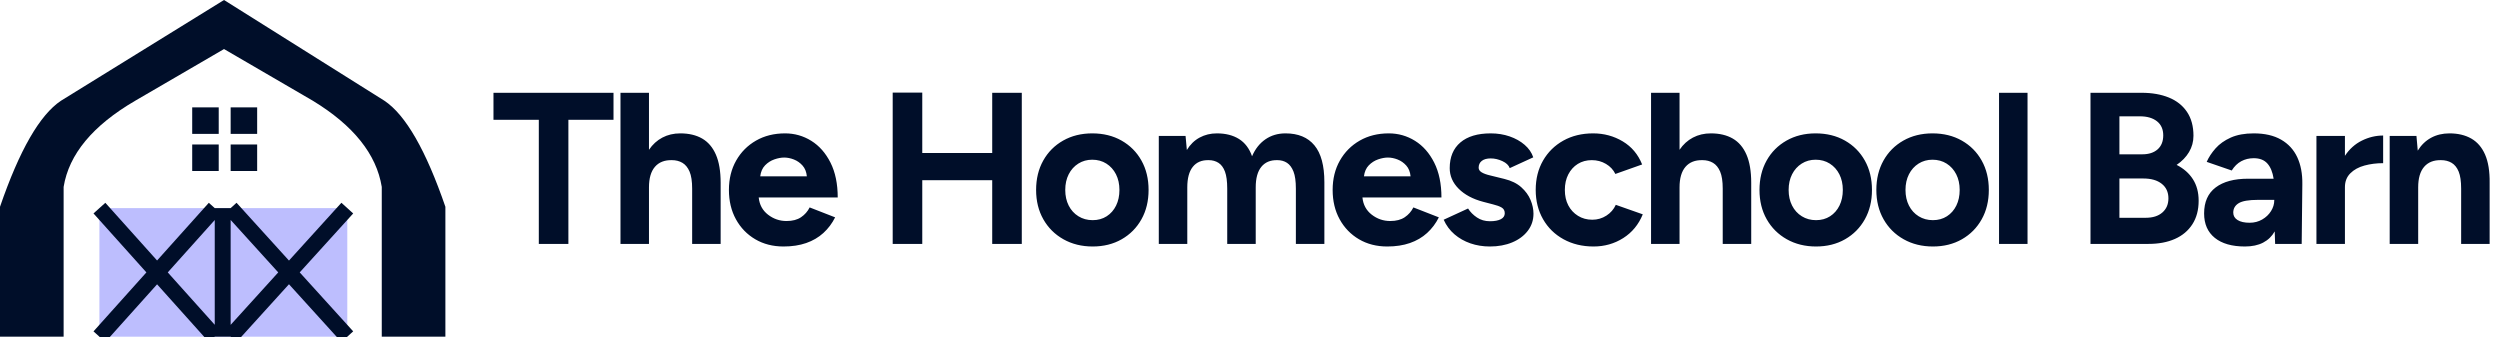
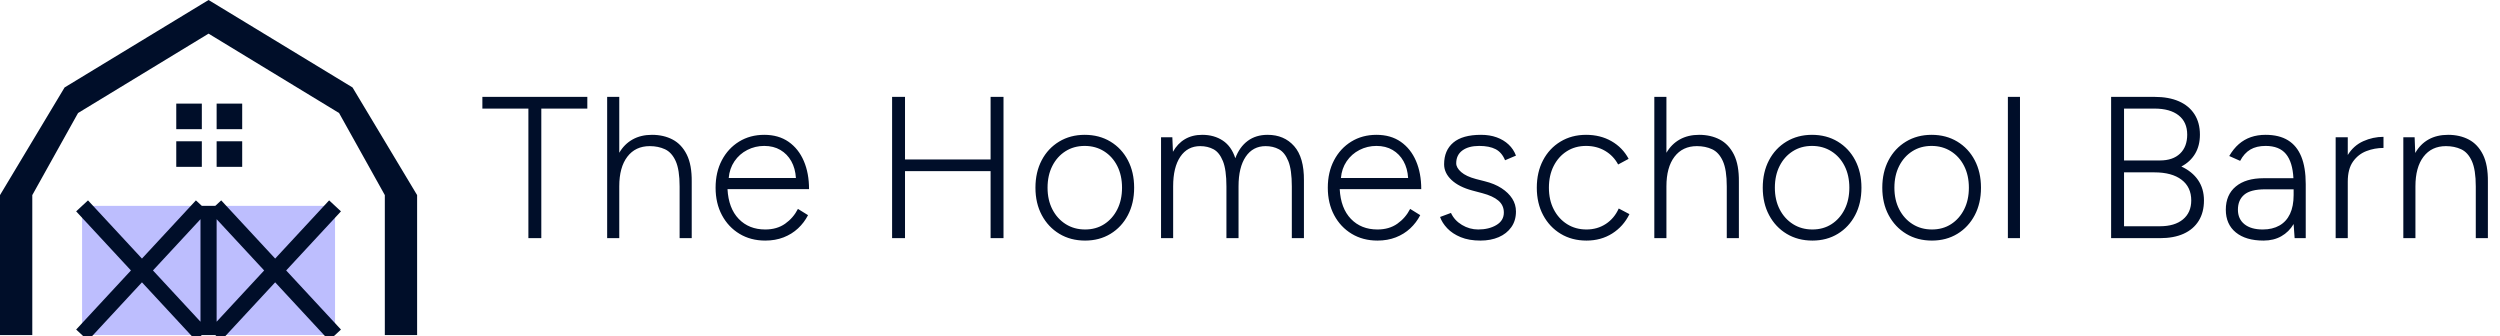
- <svg xmlns="http://www.w3.org/2000/svg" viewBox="0 0 1886 254" role="img" aria-label="The Homeschool Barn">
+ <svg xmlns="http://www.w3.org/2000/svg" viewBox="0 0 1858 249" role="img" aria-label="The Homeschool Barn">
  <g>
-     <path fill="#000E29" fill-rule="evenodd" d="M169 0 L46 76 Q22 92 0 156 L0 254 L336 254 L336 156 Q314 92 290 76 Z M169 37 L102 76 Q54 104 48 141 L48 254 L288 254 L288 141 Q282 104 236 76 Z" />
+     <path fill="#000E29" fill-rule="evenodd" d="M155 0 L48 65 L0 145 L0 249 L310 249 L310 145 L262 65 Z M155 25 L58 84 L24 145 L24 249 L286 249 L286 145 L252 84 Z" />
    <g fill="#000E29">
-       <rect x="145" y="81" width="20" height="20" />
-       <rect x="174" y="81" width="20" height="20" />
-       <rect x="145" y="109" width="20" height="20" />
-       <rect x="174" y="109" width="20" height="20" />
+       <rect x="131" y="77" width="19" height="19" />
+       <rect x="161" y="77" width="19" height="19" />
+       <rect x="131" y="105" width="19" height="19" />
+       <rect x="161" y="105" width="19" height="19" />
    </g>
-     <rect fill="#BDBEFE" x="75" y="157" width="187" height="97" />
-     <path fill="none" stroke="#000E29" stroke-width="12" d="M168 157 L168 254 M75 157 L162 254 M162 157 L75 254 M174 157 L262 254 M262 157 L174 254" />
+     <rect fill="#BDBEFE" x="61" y="153" width="188" height="96" />
+     <path fill="none" stroke="#000E29" stroke-width="12" d="M155 153 L155 249 M61 153 L150 249 M150 153 L61 249 M160 153 L249 249 M249 153 L160 249" />
  </g>
-   <path fill="#000E29" transform="translate(370 184)" d="M36.48 0.0V-93.643H2.28V-114.0H92.829V-93.643H58.791V0.0ZM98.092 0.0V-114.0H119.589V-71.006Q123.661 -77.031 129.687 -80.207Q135.712 -83.383 143.204 -83.383Q152.975 -83.383 159.734 -79.474Q166.492 -75.566 170.075 -67.341Q173.658 -59.117 173.658 -46.089V0.0H152.161V-41.691Q152.161 -49.997 150.207 -54.557Q148.252 -59.117 144.832 -61.153Q141.412 -63.189 136.852 -63.189Q128.547 -63.351 124.068 -58.14Q119.589 -52.929 119.589 -42.669V0.0ZM221.102 1.954Q209.05 1.954 199.767 -3.501Q190.484 -8.957 185.192 -18.566Q179.899 -28.174 179.899 -40.714Q179.899 -53.254 185.354 -62.863Q190.81 -72.471 200.337 -77.927Q209.864 -83.383 222.242 -83.383Q232.99 -83.383 242.029 -77.764Q251.067 -72.146 256.523 -61.316Q261.979 -50.486 261.979 -35.014H202.373Q203.187 -26.871 209.376 -22.067Q215.564 -17.263 223.382 -17.263Q230.059 -17.263 234.293 -20.113Q238.527 -22.963 240.807 -27.523L260.024 -20.031Q256.604 -13.191 251.149 -8.224Q245.693 -3.257 238.202 -0.651Q230.71 1.954 221.102 1.954ZM203.513 -50.974H238.69Q238.202 -56.023 235.433 -59.117Q232.664 -62.211 228.919 -63.677Q225.173 -65.143 221.59 -65.143Q218.17 -65.143 214.18 -63.759Q210.19 -62.374 207.177 -59.28Q204.164 -56.186 203.513 -50.974ZM303.449 0.0V-114.163H325.76V-68.563H378.526V-114.0H400.837V0.0H378.526V-48.043H325.76V0.0ZM454.307 1.954Q441.93 1.954 432.24 -3.501Q422.55 -8.957 417.094 -18.566Q411.638 -28.174 411.638 -40.714Q411.638 -53.254 417.013 -62.863Q422.387 -72.471 431.995 -77.927Q441.604 -83.383 453.981 -83.383Q466.521 -83.383 476.13 -77.927Q485.738 -72.471 491.113 -62.863Q496.487 -53.254 496.487 -40.714Q496.487 -28.174 491.113 -18.566Q485.738 -8.957 476.211 -3.501Q466.684 1.954 454.307 1.954ZM454.307 -17.914Q460.333 -17.914 464.893 -20.846Q469.453 -23.777 471.977 -28.907Q474.501 -34.037 474.501 -40.714Q474.501 -47.391 471.895 -52.521Q469.29 -57.651 464.648 -60.583Q460.007 -63.514 453.981 -63.514Q448.118 -63.514 443.477 -60.583Q438.835 -57.651 436.23 -52.521Q433.624 -47.391 433.624 -40.714Q433.624 -34.037 436.23 -28.907Q438.835 -23.777 443.558 -20.846Q448.281 -17.914 454.307 -17.914ZM504.193 0.0V-81.429H524.388L525.365 -70.843Q529.11 -77.031 534.973 -80.207Q540.836 -83.383 548.002 -83.383Q557.936 -83.383 564.695 -79.149Q571.453 -74.914 574.548 -66.12Q578.13 -74.426 584.645 -78.904Q591.159 -83.383 599.79 -83.383Q614.122 -83.383 621.613 -74.344Q629.105 -65.306 629.105 -46.577V0.0H607.608V-41.691Q607.608 -49.997 605.816 -54.557Q604.025 -59.117 600.93 -61.153Q597.836 -63.189 593.602 -63.189Q585.785 -63.351 581.55 -58.14Q577.316 -52.929 577.316 -42.669V0.0H555.819V-41.691Q555.819 -49.997 554.109 -54.557Q552.399 -59.117 549.223 -61.153Q546.048 -63.189 541.813 -63.189Q533.996 -63.351 529.843 -58.14Q525.69 -52.929 525.69 -42.669V0.0ZM676.548 1.954Q664.497 1.954 655.214 -3.501Q645.931 -8.957 640.638 -18.566Q635.346 -28.174 635.346 -40.714Q635.346 -53.254 640.801 -62.863Q646.257 -72.471 655.784 -77.927Q665.311 -83.383 677.688 -83.383Q688.437 -83.383 697.476 -77.764Q706.514 -72.146 711.97 -61.316Q717.426 -50.486 717.426 -35.014H657.82Q658.634 -26.871 664.823 -22.067Q671.011 -17.263 678.828 -17.263Q685.506 -17.263 689.74 -20.113Q693.974 -22.963 696.254 -27.523L715.471 -20.031Q712.051 -13.191 706.596 -8.224Q701.14 -3.257 693.648 -0.651Q686.157 1.954 676.548 1.954ZM658.96 -50.974H694.137Q693.648 -56.023 690.88 -59.117Q688.111 -62.211 684.366 -63.677Q680.62 -65.143 677.037 -65.143Q673.617 -65.143 669.627 -63.759Q665.637 -62.374 662.624 -59.28Q659.611 -56.186 658.96 -50.974ZM753.958 1.954Q746.141 1.954 739.301 -0.407Q732.461 -2.769 727.249 -7.247Q722.038 -11.726 719.106 -18.24L737.509 -26.709Q739.952 -22.8 744.186 -19.95Q748.421 -17.1 753.958 -17.1Q759.332 -17.1 762.263 -18.647Q765.195 -20.194 765.195 -23.126Q765.195 -26.057 762.833 -27.441Q760.472 -28.826 756.401 -29.803L748.909 -31.757Q737.183 -34.851 730.425 -41.61Q723.666 -48.369 723.666 -57.163Q723.666 -69.703 731.728 -76.543Q739.789 -83.383 754.609 -83.383Q762.263 -83.383 768.859 -81.103Q775.455 -78.823 780.178 -74.751Q784.901 -70.68 786.692 -65.306L768.941 -57.163Q767.801 -60.42 763.403 -62.456Q759.006 -64.491 754.609 -64.491Q750.212 -64.491 747.851 -62.619Q745.489 -60.746 745.489 -57.489Q745.489 -55.371 747.769 -53.987Q750.049 -52.603 754.283 -51.626L764.869 -49.02Q772.849 -47.066 777.653 -42.75Q782.458 -38.434 784.656 -33.141Q786.855 -27.849 786.855 -22.8Q786.855 -15.471 782.539 -9.853Q778.223 -4.234 770.813 -1.14Q763.403 1.954 753.958 1.954ZM832.181 1.954Q819.479 1.954 809.544 -3.501Q799.61 -8.957 794.073 -18.647Q788.536 -28.337 788.536 -40.714Q788.536 -53.254 794.073 -62.863Q799.61 -72.471 809.381 -77.927Q819.153 -83.383 831.856 -83.383Q844.07 -83.383 854.167 -77.357Q864.264 -71.331 868.824 -59.931L848.63 -52.766Q846.35 -57.489 841.546 -60.339Q836.741 -63.189 830.879 -63.189Q824.853 -63.189 820.293 -60.339Q815.733 -57.489 813.127 -52.44Q810.521 -47.391 810.521 -40.714Q810.521 -34.037 813.127 -29.07Q815.733 -24.103 820.456 -21.171Q825.179 -18.24 831.204 -18.24Q837.067 -18.24 841.871 -21.334Q846.676 -24.429 848.956 -29.477L869.313 -22.311Q864.59 -10.749 854.574 -4.397Q844.559 1.954 832.181 1.954ZM875.554 0.0V-114.0H897.051V-71.006Q901.122 -77.031 907.148 -80.207Q913.174 -83.383 920.665 -83.383Q930.437 -83.383 937.195 -79.474Q943.954 -75.566 947.537 -67.341Q951.119 -59.117 951.119 -46.089V0.0H929.622V-41.691Q929.622 -49.997 927.668 -54.557Q925.714 -59.117 922.294 -61.153Q918.874 -63.189 914.314 -63.189Q906.008 -63.351 901.529 -58.14Q897.051 -52.929 897.051 -42.669V0.0ZM1000.029 1.954Q987.652 1.954 977.962 -3.501Q968.272 -8.957 962.816 -18.566Q957.36 -28.174 957.36 -40.714Q957.36 -53.254 962.734 -62.863Q968.109 -72.471 977.717 -77.927Q987.326 -83.383 999.703 -83.383Q1012.243 -83.383 1021.852 -77.927Q1031.46 -72.471 1036.834 -62.863Q1042.209 -53.254 1042.209 -40.714Q1042.209 -28.174 1036.834 -18.566Q1031.46 -8.957 1021.933 -3.501Q1012.406 1.954 1000.029 1.954ZM1000.029 -17.914Q1006.054 -17.914 1010.614 -20.846Q1015.174 -23.777 1017.699 -28.907Q1020.223 -34.037 1020.223 -40.714Q1020.223 -47.391 1017.617 -52.521Q1015.012 -57.651 1010.37 -60.583Q1005.729 -63.514 999.703 -63.514Q993.84 -63.514 989.199 -60.583Q984.557 -57.651 981.952 -52.521Q979.346 -47.391 979.346 -40.714Q979.346 -34.037 981.952 -28.907Q984.557 -23.777 989.28 -20.846Q994.003 -17.914 1000.029 -17.914ZM1088.187 1.954Q1075.81 1.954 1066.12 -3.501Q1056.43 -8.957 1050.974 -18.566Q1045.518 -28.174 1045.518 -40.714Q1045.518 -53.254 1050.892 -62.863Q1056.267 -72.471 1065.875 -77.927Q1075.484 -83.383 1087.861 -83.383Q1100.401 -83.383 1110.01 -77.927Q1119.618 -72.471 1124.992 -62.863Q1130.367 -53.254 1130.367 -40.714Q1130.367 -28.174 1124.992 -18.566Q1119.618 -8.957 1110.091 -3.501Q1100.564 1.954 1088.187 1.954ZM1088.187 -17.914Q1094.212 -17.914 1098.772 -20.846Q1103.332 -23.777 1105.857 -28.907Q1108.381 -34.037 1108.381 -40.714Q1108.381 -47.391 1105.775 -52.521Q1103.17 -57.651 1098.528 -60.583Q1093.887 -63.514 1087.861 -63.514Q1081.998 -63.514 1077.357 -60.583Q1072.715 -57.651 1070.11 -52.521Q1067.504 -47.391 1067.504 -40.714Q1067.504 -34.037 1070.11 -28.907Q1072.715 -23.777 1077.438 -20.846Q1082.161 -17.914 1088.187 -17.914ZM1138.073 0.0V-114.0H1159.57V0.0ZM1207.066 0.0V-114.0H1245.663Q1257.389 -114.0 1266.183 -110.417Q1274.978 -106.834 1279.863 -99.587Q1284.749 -92.34 1284.749 -81.591Q1284.749 -74.914 1281.41 -69.296Q1278.072 -63.677 1272.046 -59.606Q1280.026 -55.534 1284.342 -48.776Q1288.658 -42.017 1288.658 -32.571Q1288.658 -22.149 1283.935 -14.82Q1279.212 -7.491 1270.743 -3.746Q1262.275 0.0 1250.875 0.0ZM1228.889 -19.706H1248.758Q1256.738 -19.706 1261.298 -23.696Q1265.858 -27.686 1265.858 -34.363Q1265.858 -41.366 1260.809 -45.356Q1255.76 -49.346 1246.966 -49.346H1228.889ZM1228.889 -67.586H1246.152Q1253.48 -67.586 1257.715 -71.331Q1261.949 -75.077 1261.949 -81.917Q1261.949 -88.757 1257.226 -92.503Q1252.503 -96.249 1244.36 -96.249H1228.889ZM1323.561 1.954Q1308.904 1.954 1300.843 -4.56Q1292.781 -11.074 1292.781 -22.963Q1292.781 -35.991 1301.494 -42.587Q1310.207 -49.183 1326.004 -49.183H1345.221Q1344.081 -56.674 1340.498 -60.664Q1336.916 -64.654 1330.238 -64.654Q1325.027 -64.654 1320.793 -62.374Q1316.558 -60.094 1313.627 -55.371L1294.736 -61.886Q1297.016 -67.097 1301.413 -72.064Q1305.81 -77.031 1312.894 -80.207Q1319.978 -83.383 1330.238 -83.383Q1342.616 -83.383 1350.84 -78.66Q1359.064 -73.937 1363.054 -65.387Q1367.044 -56.837 1366.881 -45.111L1366.393 0.0H1346.361L1346.036 -9.446Q1342.941 -3.909 1337.323 -0.977Q1331.704 1.954 1323.561 1.954ZM1327.144 -15.96Q1332.356 -15.96 1336.59 -18.403Q1340.824 -20.846 1343.267 -24.754Q1345.71 -28.663 1345.71 -32.897V-33.223H1333.496Q1322.91 -33.223 1318.838 -30.699Q1314.767 -28.174 1314.767 -23.614Q1314.767 -20.031 1318.024 -17.996Q1321.281 -15.96 1327.144 -15.96ZM1377.519 0.0V-81.429H1399.016V-66.446Q1404.065 -74.1 1411.801 -77.927Q1419.536 -81.754 1427.842 -81.754V-60.909Q1420.351 -60.909 1413.755 -59.117Q1407.159 -57.326 1403.088 -53.254Q1399.016 -49.183 1399.016 -42.831V0.0ZM1432.78 0.0V-81.429H1452.974L1453.951 -70.354Q1457.86 -76.706 1463.967 -80.044Q1470.074 -83.383 1477.891 -83.383Q1487.5 -83.383 1494.34 -79.474Q1501.18 -75.566 1504.763 -67.341Q1508.346 -59.117 1508.183 -46.089V0.0H1486.686V-41.691Q1486.686 -49.997 1484.813 -54.557Q1482.94 -59.117 1479.52 -61.153Q1476.1 -63.189 1471.54 -63.189Q1463.234 -63.351 1458.756 -58.14Q1454.277 -52.929 1454.277 -42.669V0.0Z" />
+   <path fill="#000E29" transform="translate(357 177)" d="M35.7 0.0V-96.3H1.5V-105.0H79.5V-96.3H45.3V0.0ZM94.239 0.0V-105.0H103.239V-63.45Q106.989 -69.9 113.139 -73.35Q119.289 -76.8 127.539 -76.8Q136.239 -76.8 142.914 -73.275Q149.589 -69.75 153.414 -62.1Q157.239 -54.45 157.089 -41.85V0.0H148.089V-38.4Q148.089 -50.85 145.164 -57.3Q142.239 -63.75 137.214 -66.075Q132.189 -68.4 125.889 -68.4Q115.239 -68.4 109.239 -60.525Q103.239 -52.65 103.239 -38.55V0.0ZM211.728 1.8Q200.928 1.8 192.603 -3.225Q184.278 -8.25 179.553 -17.1Q174.828 -25.95 174.828 -37.5Q174.828 -49.05 179.478 -57.9Q184.128 -66.75 192.303 -71.775Q200.478 -76.8 210.978 -76.8Q221.628 -76.8 229.053 -71.625Q236.478 -66.45 240.378 -57.375Q244.278 -48.3 244.278 -36.45H183.678Q184.428 -22.2 192.003 -14.325Q199.578 -6.45 211.728 -6.45Q220.428 -6.45 226.503 -10.725Q232.578 -15.0 236.028 -21.75L243.528 -17.1Q240.678 -11.55 236.103 -7.275Q231.528 -3.0 225.378 -0.6Q219.228 1.8 211.728 1.8ZM184.578 -44.7H234.528Q234.078 -51.9 231.078 -57.225Q228.078 -62.55 222.978 -65.55Q217.878 -68.55 210.978 -68.55Q204.228 -68.55 198.378 -65.55Q192.528 -62.55 188.853 -57.15Q185.178 -51.75 184.578 -44.7ZM306.006 0.0V-105.0H315.606V-58.5H379.206V-105.0H388.806V0.0H379.206V-49.8H315.606V0.0ZM449.444 1.8Q438.644 1.8 430.319 -3.225Q421.994 -8.25 417.269 -17.1Q412.544 -25.95 412.544 -37.5Q412.544 -49.05 417.194 -57.9Q421.844 -66.75 430.169 -71.775Q438.494 -76.8 449.144 -76.8Q459.944 -76.8 468.269 -71.775Q476.594 -66.75 481.244 -57.9Q485.894 -49.05 485.894 -37.5Q485.894 -25.95 481.244 -17.1Q476.594 -8.25 468.344 -3.225Q460.094 1.8 449.444 1.8ZM449.444 -6.45Q457.544 -6.45 463.694 -10.425Q469.844 -14.4 473.369 -21.375Q476.894 -28.35 476.894 -37.5Q476.894 -46.65 473.369 -53.625Q469.844 -60.6 463.544 -64.575Q457.244 -68.55 449.144 -68.55Q441.044 -68.55 434.819 -64.575Q428.594 -60.6 425.069 -53.625Q421.544 -46.65 421.544 -37.5Q421.544 -28.35 425.144 -21.375Q428.744 -14.4 435.044 -10.425Q441.344 -6.45 449.444 -6.45ZM505.883 0.0V-75.0H514.283L514.733 -64.2Q518.183 -70.35 523.658 -73.575Q529.133 -76.8 536.483 -76.8Q545.333 -76.8 551.783 -72.525Q558.233 -68.25 561.083 -59.4Q564.233 -67.8 570.308 -72.3Q576.383 -76.8 585.083 -76.8Q597.383 -76.8 604.808 -68.4Q612.233 -60.0 612.083 -42.9V0.0H603.083V-38.4Q603.083 -50.85 600.458 -57.3Q597.833 -63.75 593.483 -66.075Q589.133 -68.4 583.583 -68.4Q574.133 -68.4 568.808 -60.525Q563.483 -52.65 563.483 -38.55V0.0H554.483V-38.4Q554.483 -50.85 551.858 -57.3Q549.233 -63.75 544.883 -66.075Q540.533 -68.4 534.983 -68.4Q525.533 -68.4 520.208 -60.525Q514.883 -52.65 514.883 -38.55V0.0ZM666.722 1.8Q655.922 1.8 647.597 -3.225Q639.272 -8.25 634.547 -17.1Q629.822 -25.95 629.822 -37.5Q629.822 -49.05 634.472 -57.9Q639.122 -66.75 647.297 -71.775Q655.472 -76.8 665.972 -76.8Q676.622 -76.8 684.047 -71.625Q691.472 -66.45 695.372 -57.375Q699.272 -48.3 699.272 -36.45H638.672Q639.422 -22.2 646.997 -14.325Q654.572 -6.45 666.722 -6.45Q675.422 -6.45 681.497 -10.725Q687.572 -15.0 691.022 -21.75L698.522 -17.1Q695.672 -11.55 691.097 -7.275Q686.522 -3.0 680.372 -0.6Q674.222 1.8 666.722 1.8ZM639.572 -44.7H689.522Q689.072 -51.9 686.072 -57.225Q683.072 -62.55 677.972 -65.55Q672.872 -68.55 665.972 -68.55Q659.222 -68.55 653.372 -65.55Q647.522 -62.55 643.847 -57.15Q640.172 -51.75 639.572 -44.7ZM743.261 1.8Q734.711 1.8 728.561 -0.75Q722.411 -3.3 718.586 -7.35Q714.761 -11.4 713.261 -15.75L721.361 -18.75Q723.911 -13.2 729.536 -9.825Q735.161 -6.45 741.611 -6.45Q749.561 -6.45 755.111 -9.75Q760.661 -13.05 760.661 -19.05Q760.661 -24.45 756.611 -27.9Q752.561 -31.35 744.611 -33.45L737.261 -35.4Q727.211 -38.1 721.736 -43.275Q716.261 -48.45 716.261 -54.9Q716.261 -65.25 723.086 -71.025Q729.911 -76.8 743.711 -76.8Q750.161 -76.8 755.336 -74.925Q760.511 -73.05 764.186 -69.6Q767.861 -66.15 769.661 -61.35L761.561 -57.9Q759.161 -63.75 754.511 -66.15Q749.861 -68.55 742.361 -68.55Q734.411 -68.55 729.836 -65.175Q725.261 -61.8 725.261 -55.65Q725.261 -52.35 728.936 -49.125Q732.611 -45.9 739.961 -43.95L746.411 -42.3Q753.761 -40.5 758.936 -37.125Q764.111 -33.75 766.886 -29.4Q769.661 -25.05 769.661 -19.8Q769.661 -13.05 766.211 -8.175Q762.761 -3.3 756.836 -0.75Q750.911 1.8 743.261 1.8ZM822.05 1.8Q811.25 1.8 802.925 -3.225Q794.6 -8.25 789.875 -17.1Q785.15 -25.95 785.15 -37.5Q785.15 -49.05 789.8 -57.9Q794.45 -66.75 802.775 -71.775Q811.1 -76.8 821.75 -76.8Q832.4 -76.8 840.65 -72.075Q848.9 -67.35 853.4 -58.95L845.6 -54.75Q842.15 -61.2 835.925 -64.875Q829.7 -68.55 821.75 -68.55Q813.65 -68.55 807.425 -64.575Q801.2 -60.6 797.675 -53.625Q794.15 -46.65 794.15 -37.5Q794.15 -28.35 797.75 -21.375Q801.35 -14.4 807.65 -10.425Q813.95 -6.45 822.05 -6.45Q830.15 -6.45 836.45 -10.575Q842.75 -14.7 846.05 -22.05L854.0 -17.85Q849.5 -8.7 841.175 -3.45Q832.85 1.8 822.05 1.8ZM872.489 0.0V-105.0H881.489V-63.45Q885.239 -69.9 891.389 -73.35Q897.539 -76.8 905.789 -76.8Q914.489 -76.8 921.164 -73.275Q927.839 -69.75 931.664 -62.1Q935.489 -54.45 935.339 -41.85V0.0H926.339V-38.4Q926.339 -50.85 923.414 -57.3Q920.489 -63.75 915.464 -66.075Q910.439 -68.4 904.139 -68.4Q893.489 -68.4 887.489 -60.525Q881.489 -52.65 881.489 -38.55V0.0ZM989.978 1.8Q979.178 1.8 970.853 -3.225Q962.528 -8.25 957.803 -17.1Q953.078 -25.95 953.078 -37.5Q953.078 -49.05 957.728 -57.9Q962.378 -66.75 970.703 -71.775Q979.028 -76.8 989.678 -76.8Q1000.478 -76.8 1008.803 -71.775Q1017.128 -66.75 1021.778 -57.9Q1026.428 -49.05 1026.428 -37.5Q1026.428 -25.95 1021.778 -17.1Q1017.128 -8.25 1008.878 -3.225Q1000.628 1.8 989.978 1.8ZM989.978 -6.45Q998.078 -6.45 1004.228 -10.425Q1010.378 -14.4 1013.903 -21.375Q1017.428 -28.35 1017.428 -37.5Q1017.428 -46.65 1013.903 -53.625Q1010.378 -60.6 1004.078 -64.575Q997.778 -68.55 989.678 -68.55Q981.578 -68.55 975.353 -64.575Q969.128 -60.6 965.603 -53.625Q962.078 -46.65 962.078 -37.5Q962.078 -28.35 965.678 -21.375Q969.278 -14.4 975.578 -10.425Q981.878 -6.45 989.978 -6.45ZM1078.817 1.8Q1068.017 1.8 1059.692 -3.225Q1051.367 -8.25 1046.642 -17.1Q1041.917 -25.95 1041.917 -37.5Q1041.917 -49.05 1046.567 -57.9Q1051.217 -66.75 1059.542 -71.775Q1067.867 -76.8 1078.517 -76.8Q1089.317 -76.8 1097.642 -71.775Q1105.967 -66.75 1110.617 -57.9Q1115.267 -49.05 1115.267 -37.5Q1115.267 -25.95 1110.617 -17.1Q1105.967 -8.25 1097.717 -3.225Q1089.467 1.8 1078.817 1.8ZM1078.817 -6.45Q1086.917 -6.45 1093.067 -10.425Q1099.217 -14.4 1102.742 -21.375Q1106.267 -28.35 1106.267 -37.5Q1106.267 -46.65 1102.742 -53.625Q1099.217 -60.6 1092.917 -64.575Q1086.617 -68.55 1078.517 -68.55Q1070.417 -68.55 1064.192 -64.575Q1057.967 -60.6 1054.442 -53.625Q1050.917 -46.65 1050.917 -37.5Q1050.917 -28.35 1054.517 -21.375Q1058.117 -14.4 1064.417 -10.425Q1070.717 -6.45 1078.817 -6.45ZM1135.256 0.0V-105.0H1144.256V0.0ZM1211.983 0.0V-105.0H1244.233Q1254.883 -105.0 1262.383 -101.7Q1269.883 -98.4 1273.933 -92.1Q1277.983 -85.8 1277.983 -76.95Q1277.983 -68.7 1274.383 -62.7Q1270.783 -56.7 1264.183 -53.25Q1272.283 -49.5 1276.633 -43.125Q1280.983 -36.75 1280.983 -28.05Q1280.983 -19.2 1277.083 -12.9Q1273.183 -6.6 1265.908 -3.3Q1258.633 0.0 1248.283 0.0ZM1221.583 -8.85H1248.283Q1259.233 -8.85 1265.383 -13.95Q1271.533 -19.05 1271.533 -28.05Q1271.533 -37.95 1264.333 -43.425Q1257.133 -48.9 1244.233 -48.9H1221.583ZM1221.583 -57.75H1248.283Q1257.883 -57.75 1263.208 -62.85Q1268.533 -67.95 1268.533 -76.95Q1268.533 -86.25 1262.158 -91.275Q1255.783 -96.3 1244.233 -96.3H1221.583ZM1325.272 1.8Q1312.072 1.8 1304.647 -4.275Q1297.222 -10.35 1297.222 -21.15Q1297.222 -32.25 1304.647 -38.4Q1312.072 -44.55 1325.272 -44.55H1347.472Q1346.872 -56.55 1341.922 -62.55Q1336.972 -68.55 1326.772 -68.55Q1320.022 -68.55 1315.447 -65.85Q1310.872 -63.15 1307.872 -57.45L1299.772 -61.05Q1302.922 -66.45 1306.897 -69.9Q1310.872 -73.35 1315.822 -75.075Q1320.772 -76.8 1326.772 -76.8Q1336.822 -76.8 1343.422 -72.75Q1350.022 -68.7 1353.322 -60.6Q1356.622 -52.5 1356.622 -40.2V0.0H1348.372L1347.622 -10.5Q1344.172 -4.65 1338.472 -1.425Q1332.772 1.8 1325.272 1.8ZM1324.672 -6.45Q1331.872 -6.45 1337.047 -9.375Q1342.222 -12.3 1344.922 -18.0Q1347.622 -23.7 1347.622 -32.1V-36.3H1326.472Q1315.672 -36.3 1310.947 -32.325Q1306.222 -28.35 1306.222 -21.15Q1306.222 -14.25 1311.097 -10.35Q1315.972 -6.45 1324.672 -6.45ZM1378.861 0.0V-75.0H1387.861V-61.8Q1392.211 -68.85 1399.411 -72.075Q1406.611 -75.3 1414.411 -75.3V-67.05Q1407.811 -67.05 1401.736 -64.725Q1395.661 -62.4 1391.761 -56.925Q1387.861 -51.45 1387.861 -42.0V0.0ZM1429.15 0.0V-75.0H1437.55L1438 -63.3Q1441.75 -69.9 1447.9 -73.35Q1454.05 -76.8 1462.45 -76.8Q1471.15 -76.8 1477.825 -73.275Q1484.5 -69.75 1488.325 -62.1Q1492.15 -54.45 1492 -41.85V0.0H1483V-38.4Q1483 -50.85 1480.075 -57.3Q1477.15 -63.75 1472.125 -66.075Q1467.1 -68.4 1460.8 -68.4Q1450.15 -68.4 1444.15 -60.525Q1438.15 -52.65 1438.15 -38.55V0.0Z" />
</svg>
